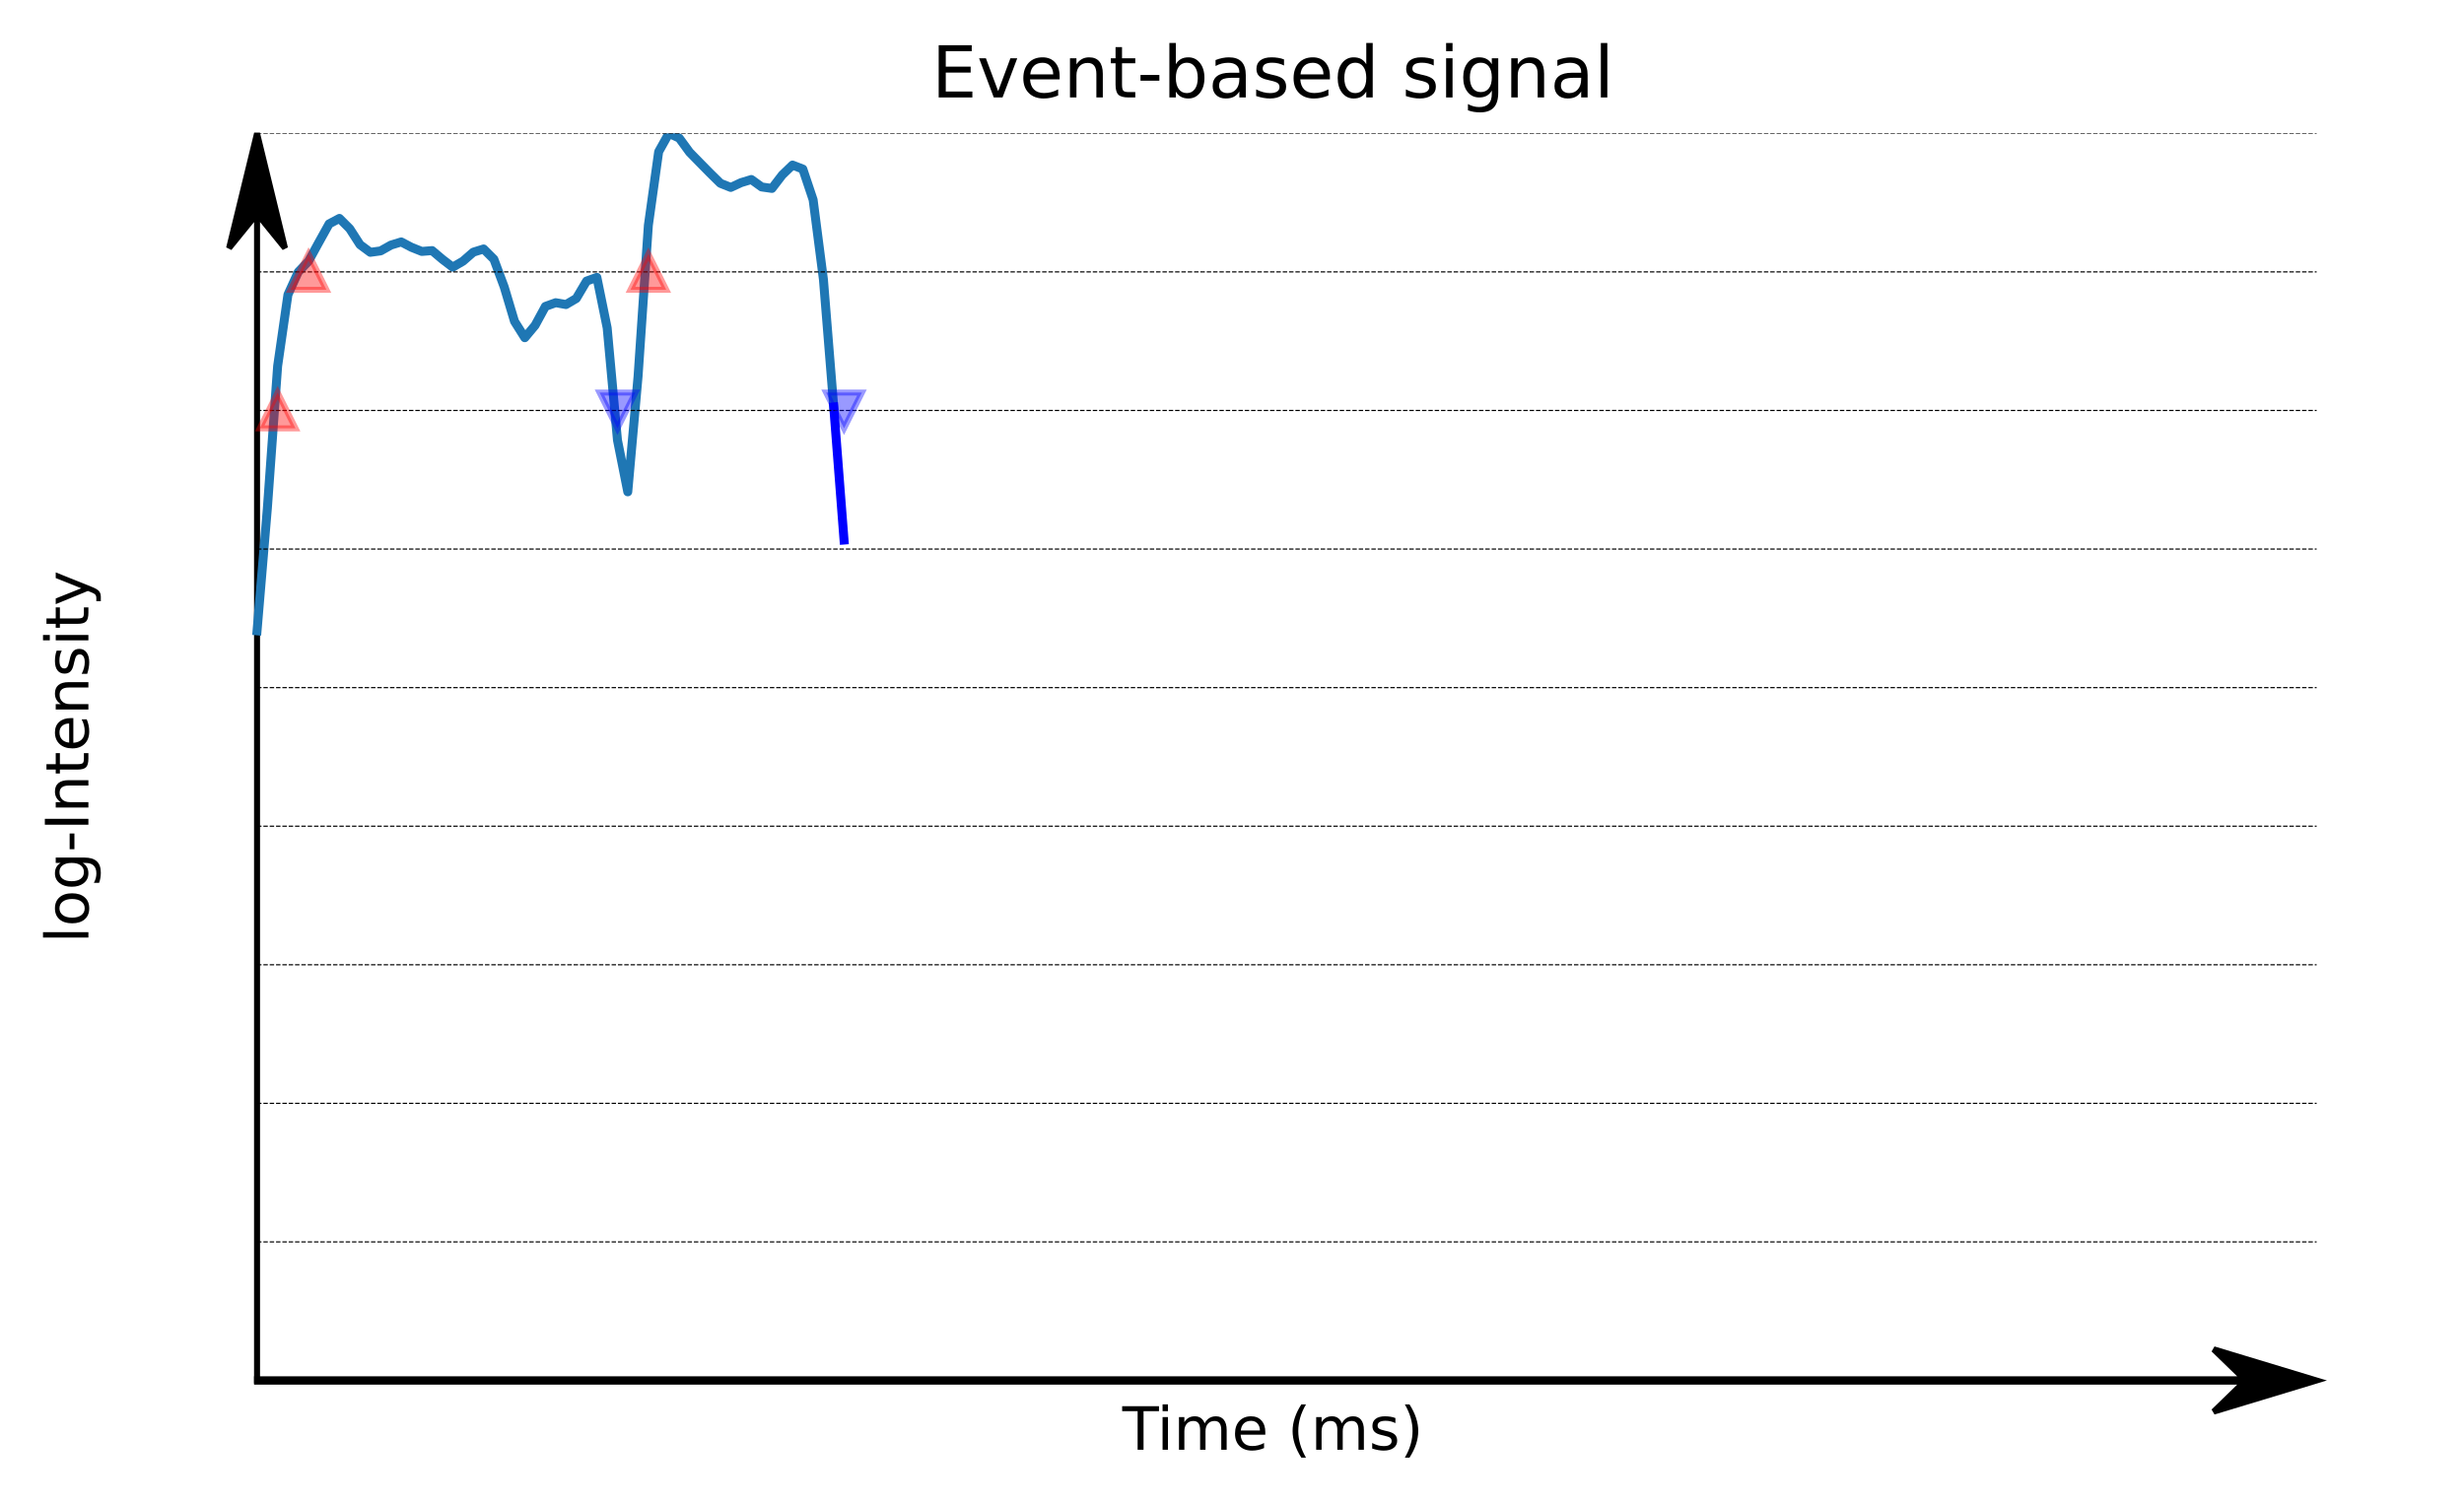
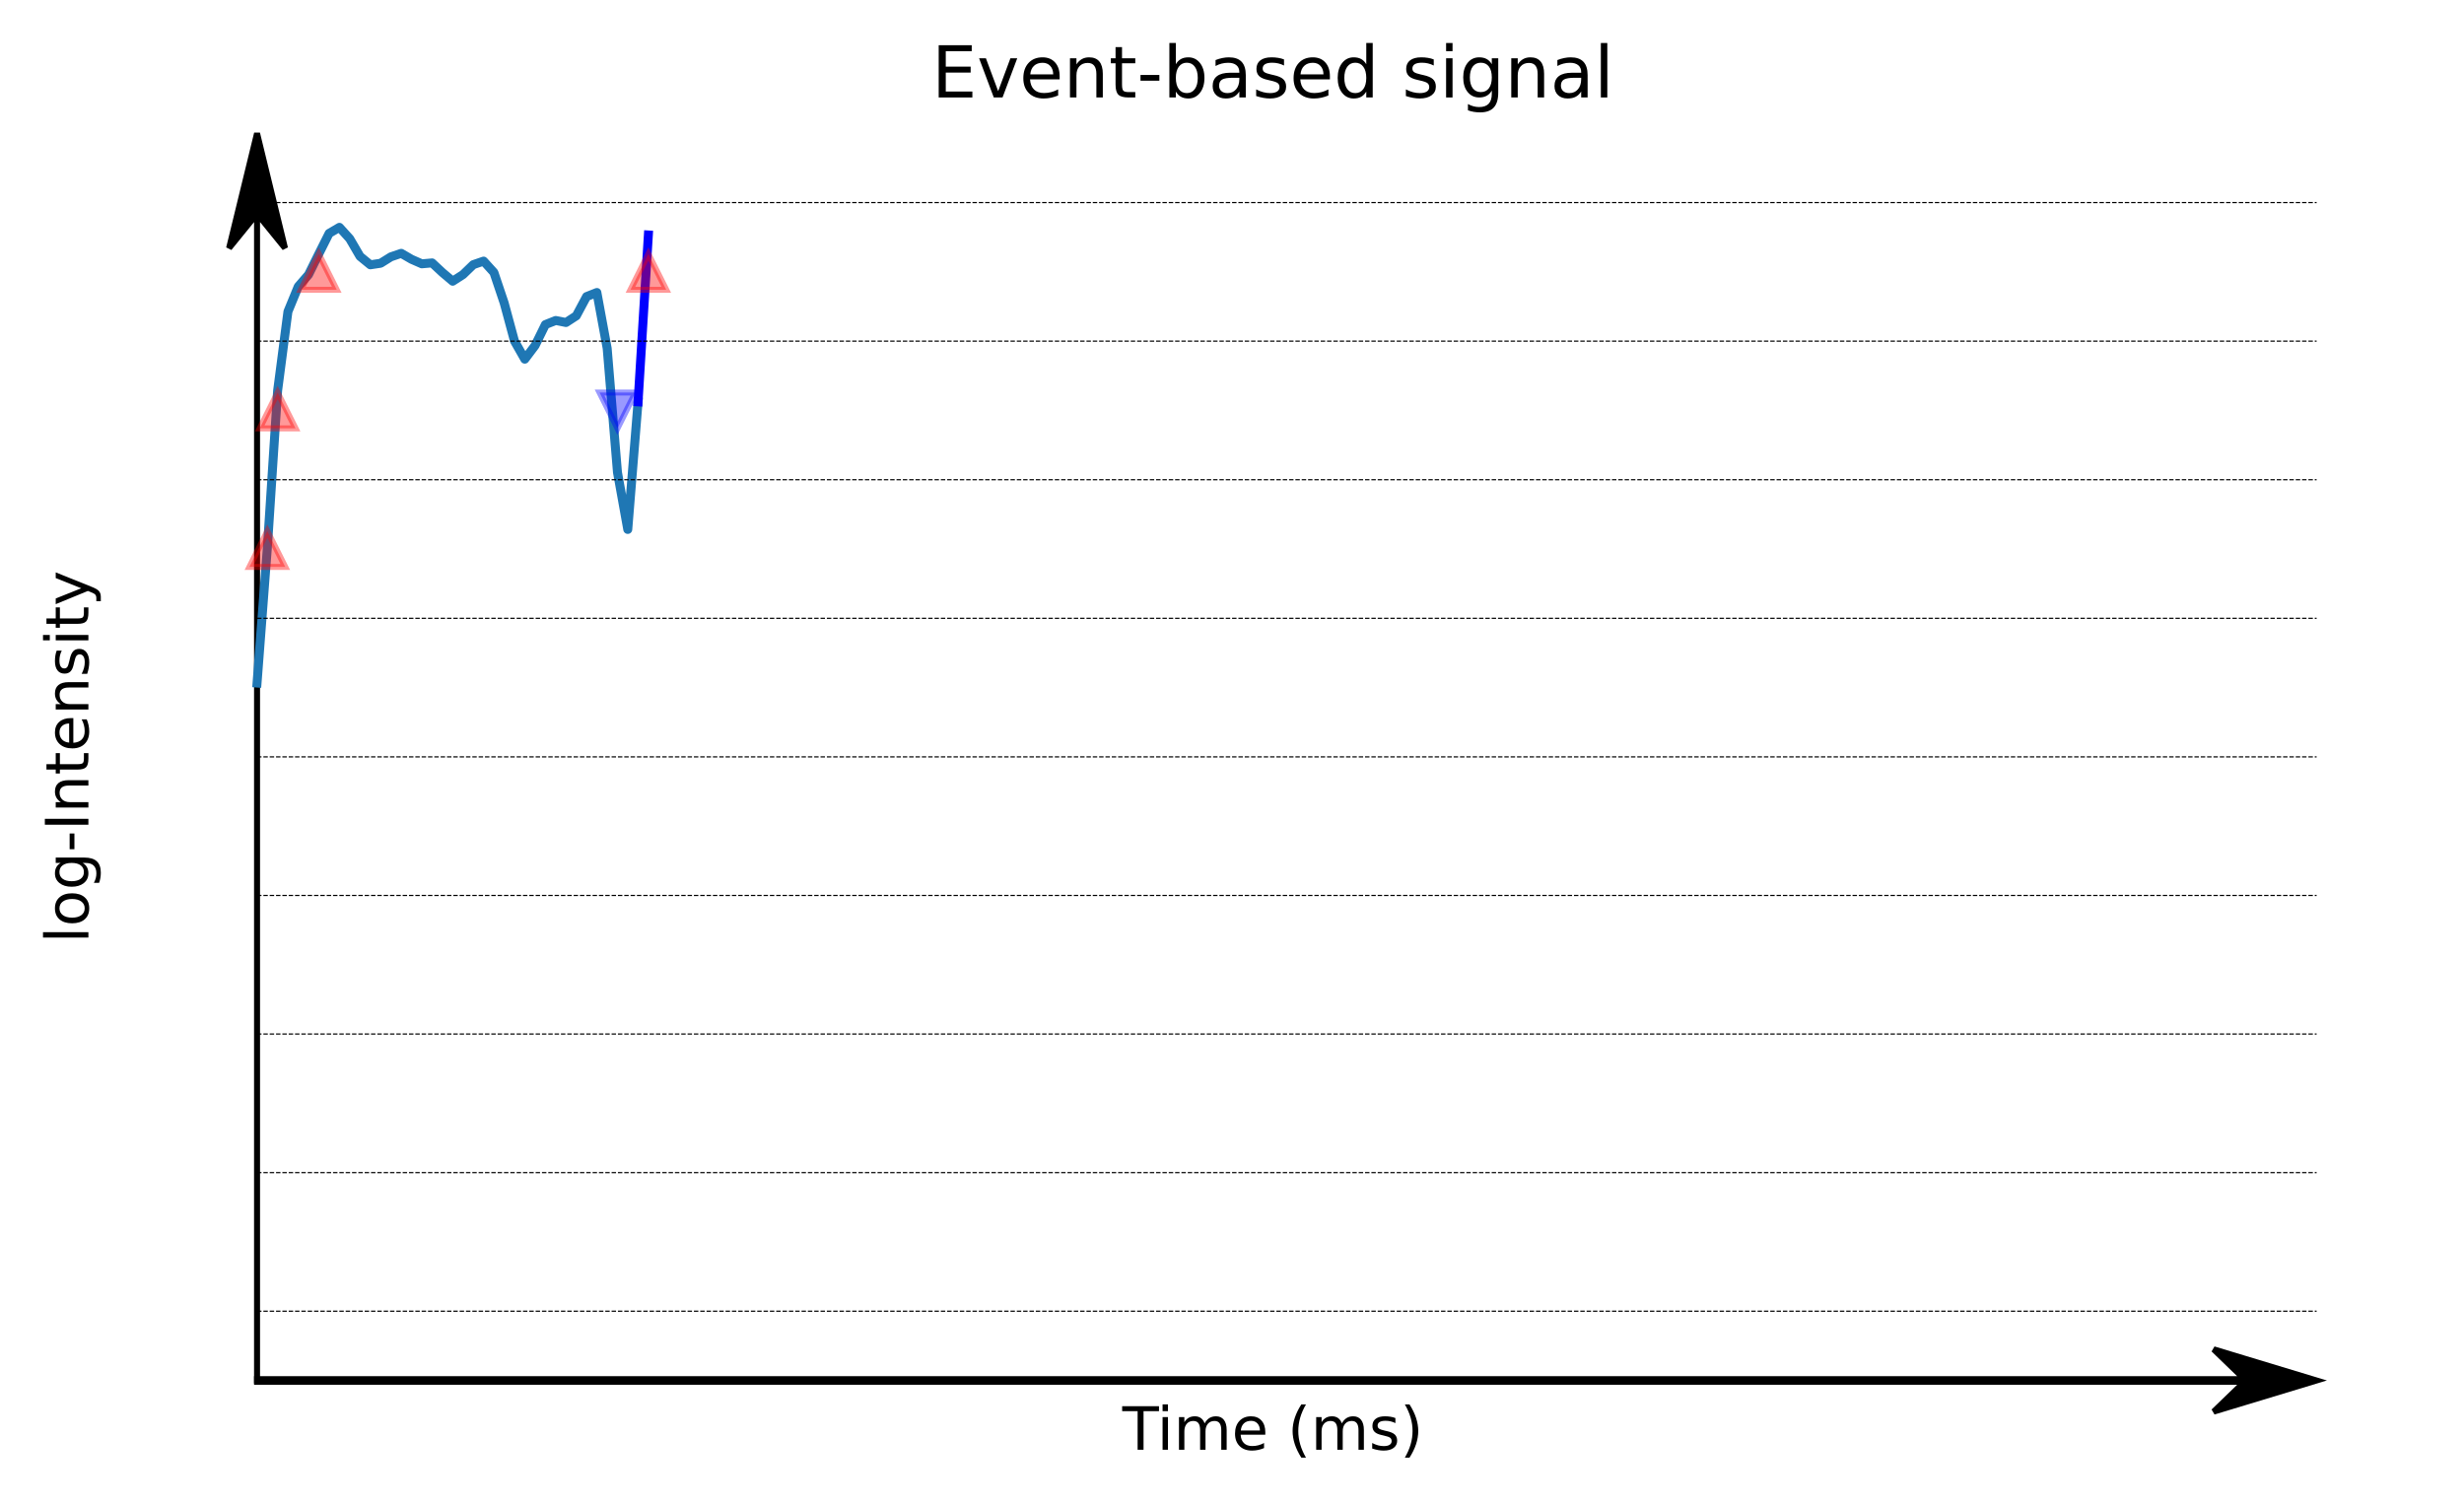
<svg xmlns="http://www.w3.org/2000/svg" xmlns:xlink="http://www.w3.org/1999/xlink" width="412.523pt" height="251.996pt" viewBox="0 0 412.523 251.996" version="1.1">
  <defs>
    <style type="text/css">*{stroke-linejoin: round; stroke-linecap: butt}</style>
  </defs>
  <g id="figure_1">
    <g id="patch_1">
      <path d="M 0 251.996  L 412.523 251.996  L 412.523 0  L 0 0  L 0 251.996  z " style="fill: none" />
    </g>
    <g id="axes_1">
      <g id="patch_2">
        <path d="M 20.878 231.118  L 405.323 231.118  L 405.323 22.318  L 20.878 22.318  L 20.878 231.118  z " style="fill: none" />
      </g>
      <g id="patch_3">
-         <path d="M 387.848 231.118  L 370.608 236.338  L 375.78 231.316  L 43.035 231.316  L 43.035 230.92  L 375.78 230.92  L 370.608 225.898  z " style="stroke: #000000; stroke-linejoin: miter" />
+         <path d="M 387.848 231.118  L 370.608 236.338  L 375.78 231.337  L 43.035 231.337  L 43.035 230.899  L 375.78 230.899  L 370.608 225.898  z " style="stroke: #000000; stroke-linejoin: miter" />
      </g>
      <g id="patch_4">
        <path d="M 43.035 22.318  L 47.717 41.54  L 43.036 35.774  L 43.036 231.118  L 43.034 231.118  L 43.034 35.774  L 38.353 41.54  z " style="stroke: #000000; stroke-linejoin: miter" />
      </g>
      <g id="matplotlib.axis_1">
        <g id="text_1">
          <g transform="translate(187.9013 242.7166) scale(0.1 -0.1)">
            <defs>
              <path id="DejaVuSans-54" d="M -19 4666  L 3928 4666  L 3928 4134  L 2272 4134  L 2272 0  L 1638 0  L 1638 4134  L -19 4134  L -19 4666  z " transform="scale(0.015625)" />
              <path id="DejaVuSans-69" d="M 603 3500  L 1178 3500  L 1178 0  L 603 0  L 603 3500  z M 603 4863  L 1178 4863  L 1178 4134  L 603 4134  L 603 4863  z " transform="scale(0.015625)" />
              <path id="DejaVuSans-6d" d="M 3328 2828  Q 3544 3216 3844 3400  Q 4144 3584 4550 3584  Q 5097 3584 5394 3201  Q 5691 2819 5691 2113  L 5691 0  L 5113 0  L 5113 2094  Q 5113 2597 4934 2840  Q 4756 3084 4391 3084  Q 3944 3084 3684 2787  Q 3425 2491 3425 1978  L 3425 0  L 2847 0  L 2847 2094  Q 2847 2600 2669 2842  Q 2491 3084 2119 3084  Q 1678 3084 1418 2786  Q 1159 2488 1159 1978  L 1159 0  L 581 0  L 581 3500  L 1159 3500  L 1159 2956  Q 1356 3278 1631 3431  Q 1906 3584 2284 3584  Q 2666 3584 2933 3390  Q 3200 3197 3328 2828  z " transform="scale(0.015625)" />
              <path id="DejaVuSans-65" d="M 3597 1894  L 3597 1613  L 953 1613  Q 991 1019 1311 708  Q 1631 397 2203 397  Q 2534 397 2845 478  Q 3156 559 3463 722  L 3463 178  Q 3153 47 2828 -22  Q 2503 -91 2169 -91  Q 1331 -91 842 396  Q 353 884 353 1716  Q 353 2575 817 3079  Q 1281 3584 2069 3584  Q 2775 3584 3186 3129  Q 3597 2675 3597 1894  z M 3022 2063  Q 3016 2534 2758 2815  Q 2500 3097 2075 3097  Q 1594 3097 1305 2825  Q 1016 2553 972 2059  L 3022 2063  z " transform="scale(0.015625)" />
              <path id="DejaVuSans-20" transform="scale(0.015625)" />
              <path id="DejaVuSans-28" d="M 1984 4856  Q 1566 4138 1362 3434  Q 1159 2731 1159 2009  Q 1159 1288 1364 580  Q 1569 -128 1984 -844  L 1484 -844  Q 1016 -109 783 600  Q 550 1309 550 2009  Q 550 2706 781 3412  Q 1013 4119 1484 4856  L 1984 4856  z " transform="scale(0.015625)" />
              <path id="DejaVuSans-73" d="M 2834 3397  L 2834 2853  Q 2591 2978 2328 3040  Q 2066 3103 1784 3103  Q 1356 3103 1142 2972  Q 928 2841 928 2578  Q 928 2378 1081 2264  Q 1234 2150 1697 2047  L 1894 2003  Q 2506 1872 2764 1633  Q 3022 1394 3022 966  Q 3022 478 2636 193  Q 2250 -91 1575 -91  Q 1294 -91 989 -36  Q 684 19 347 128  L 347 722  Q 666 556 975 473  Q 1284 391 1588 391  Q 1994 391 2212 530  Q 2431 669 2431 922  Q 2431 1156 2273 1281  Q 2116 1406 1581 1522  L 1381 1569  Q 847 1681 609 1914  Q 372 2147 372 2553  Q 372 3047 722 3315  Q 1072 3584 1716 3584  Q 2034 3584 2315 3537  Q 2597 3491 2834 3397  z " transform="scale(0.015625)" />
              <path id="DejaVuSans-29" d="M 513 4856  L 1013 4856  Q 1481 4119 1714 3412  Q 1947 2706 1947 2009  Q 1947 1309 1714 600  Q 1481 -109 1013 -844  L 513 -844  Q 928 -128 1133 580  Q 1338 1288 1338 2009  Q 1338 2731 1133 3434  Q 928 4138 513 4856  z " transform="scale(0.015625)" />
            </defs>
            <use xlink:href="#DejaVuSans-54" />
            <use xlink:href="#DejaVuSans-69" x="57.959" />
            <use xlink:href="#DejaVuSans-6d" x="85.742" />
            <use xlink:href="#DejaVuSans-65" x="183.154" />
            <use xlink:href="#DejaVuSans-20" x="244.678" />
            <use xlink:href="#DejaVuSans-28" x="276.465" />
            <use xlink:href="#DejaVuSans-6d" x="315.479" />
            <use xlink:href="#DejaVuSans-73" x="412.891" />
            <use xlink:href="#DejaVuSans-29" x="464.99" />
          </g>
        </g>
      </g>
      <g id="matplotlib.axis_2">
        <g id="text_2">
          <g transform="translate(14.79844 157.9072) rotate(-90) scale(0.1 -0.1)">
            <defs>
              <path id="DejaVuSans-6c" d="M 603 4863  L 1178 4863  L 1178 0  L 603 0  L 603 4863  z " transform="scale(0.015625)" />
              <path id="DejaVuSans-6f" d="M 1959 3097  Q 1497 3097 1228 2736  Q 959 2375 959 1747  Q 959 1119 1226 758  Q 1494 397 1959 397  Q 2419 397 2687 759  Q 2956 1122 2956 1747  Q 2956 2369 2687 2733  Q 2419 3097 1959 3097  z M 1959 3584  Q 2709 3584 3137 3096  Q 3566 2609 3566 1747  Q 3566 888 3137 398  Q 2709 -91 1959 -91  Q 1206 -91 779 398  Q 353 888 353 1747  Q 353 2609 779 3096  Q 1206 3584 1959 3584  z " transform="scale(0.015625)" />
              <path id="DejaVuSans-67" d="M 2906 1791  Q 2906 2416 2648 2759  Q 2391 3103 1925 3103  Q 1463 3103 1205 2759  Q 947 2416 947 1791  Q 947 1169 1205 825  Q 1463 481 1925 481  Q 2391 481 2648 825  Q 2906 1169 2906 1791  z M 3481 434  Q 3481 -459 3084 -895  Q 2688 -1331 1869 -1331  Q 1566 -1331 1297 -1286  Q 1028 -1241 775 -1147  L 775 -588  Q 1028 -725 1275 -790  Q 1522 -856 1778 -856  Q 2344 -856 2625 -561  Q 2906 -266 2906 331  L 2906 616  Q 2728 306 2450 153  Q 2172 0 1784 0  Q 1141 0 747 490  Q 353 981 353 1791  Q 353 2603 747 3093  Q 1141 3584 1784 3584  Q 2172 3584 2450 3431  Q 2728 3278 2906 2969  L 2906 3500  L 3481 3500  L 3481 434  z " transform="scale(0.015625)" />
              <path id="DejaVuSans-2d" d="M 313 2009  L 1997 2009  L 1997 1497  L 313 1497  L 313 2009  z " transform="scale(0.015625)" />
              <path id="DejaVuSans-49" d="M 628 4666  L 1259 4666  L 1259 0  L 628 0  L 628 4666  z " transform="scale(0.015625)" />
              <path id="DejaVuSans-6e" d="M 3513 2113  L 3513 0  L 2938 0  L 2938 2094  Q 2938 2591 2744 2837  Q 2550 3084 2163 3084  Q 1697 3084 1428 2787  Q 1159 2491 1159 1978  L 1159 0  L 581 0  L 581 3500  L 1159 3500  L 1159 2956  Q 1366 3272 1645 3428  Q 1925 3584 2291 3584  Q 2894 3584 3203 3211  Q 3513 2838 3513 2113  z " transform="scale(0.015625)" />
              <path id="DejaVuSans-74" d="M 1172 4494  L 1172 3500  L 2356 3500  L 2356 3053  L 1172 3053  L 1172 1153  Q 1172 725 1289 603  Q 1406 481 1766 481  L 2356 481  L 2356 0  L 1766 0  Q 1100 0 847 248  Q 594 497 594 1153  L 594 3053  L 172 3053  L 172 3500  L 594 3500  L 594 4494  L 1172 4494  z " transform="scale(0.015625)" />
              <path id="DejaVuSans-79" d="M 2059 -325  Q 1816 -950 1584 -1140  Q 1353 -1331 966 -1331  L 506 -1331  L 506 -850  L 844 -850  Q 1081 -850 1212 -737  Q 1344 -625 1503 -206  L 1606 56  L 191 3500  L 800 3500  L 1894 763  L 2988 3500  L 3597 3500  L 2059 -325  z " transform="scale(0.015625)" />
            </defs>
            <use xlink:href="#DejaVuSans-6c" />
            <use xlink:href="#DejaVuSans-6f" x="27.783" />
            <use xlink:href="#DejaVuSans-67" x="88.965" />
            <use xlink:href="#DejaVuSans-2d" x="152.441" />
            <use xlink:href="#DejaVuSans-49" x="188.525" />
            <use xlink:href="#DejaVuSans-6e" x="218.018" />
            <use xlink:href="#DejaVuSans-74" x="281.396" />
            <use xlink:href="#DejaVuSans-65" x="320.605" />
            <use xlink:href="#DejaVuSans-6e" x="382.129" />
            <use xlink:href="#DejaVuSans-73" x="445.508" />
            <use xlink:href="#DejaVuSans-69" x="497.607" />
            <use xlink:href="#DejaVuSans-74" x="525.391" />
            <use xlink:href="#DejaVuSans-79" x="564.6" />
          </g>
        </g>
      </g>
      <g id="line2d_1">
-         <path d="M 43.035 105.613  L 44.759 85.14  L 46.483 61.282  L 48.207 49.332  L 49.931 45.539  L 51.655 43.733  L 53.379 40.579  L 55.103 37.479  L 56.827 36.565  L 58.551 38.288  L 60.275 40.963  L 62 42.242  L 63.724 42.006  L 65.448 41.034  L 67.172 40.503  L 68.896 41.407  L 70.62 42.094  L 72.344 41.955  L 74.068 43.41  L 75.792 44.728  L 77.516 43.722  L 79.24 42.218  L 80.964 41.682  L 82.688 43.402  L 84.412 48.031  L 86.136 53.798  L 87.861 56.539  L 89.585 54.473  L 91.309 51.301  L 93.033 50.677  L 94.757 50.986  L 96.481 49.972  L 98.205 47.057  L 99.929 46.438  L 101.653 54.898  L 103.377 73.683  L 105.101 82.339  L 106.825 63.013  L 108.549 37.721  L 110.273 25.401  L 111.997 22.318  L 113.722 23.123  L 115.446 25.483  L 117.17 27.246  L 118.894 28.999  L 120.618 30.692  L 122.342 31.377  L 124.066 30.579  L 125.79 30.053  L 127.514 31.3  L 129.238 31.545  L 130.962 29.295  L 132.686 27.635  L 134.41 28.307  L 136.134 33.454  L 137.858 46.788  L 139.583 68.134  " clip-path="url(#pff4b2b4837)" style="fill: none; stroke: #1f77b4; stroke-width: 1.5; stroke-linecap: square" />
+         <path d="M 43.035 114.354  L 44.759 91.733  L 46.483 65.371  L 48.207 52.168  L 49.931 47.976  L 51.655 45.981  L 53.379 42.495  L 55.103 39.07  L 56.827 38.06  L 58.551 39.964  L 60.275 42.92  L 62 44.333  L 63.724 44.072  L 65.448 42.998  L 67.172 42.411  L 68.896 43.41  L 70.62 44.169  L 72.344 44.016  L 74.068 45.624  L 75.792 47.08  L 77.516 45.969  L 79.24 44.307  L 80.964 43.714  L 82.688 45.615  L 84.412 50.729  L 86.136 57.102  L 87.861 60.131  L 89.585 57.847  L 91.309 54.342  L 93.033 53.653  L 94.757 53.995  L 96.481 52.875  L 98.205 49.653  L 99.929 48.97  L 101.653 58.318  L 103.377 79.074  L 105.101 88.638  L 106.825 67.284  " clip-path="url(#p38ab6ff01d)" style="fill: none; stroke: #1f77b4; stroke-width: 1.5; stroke-linecap: square" />
      </g>
      <g id="line2d_2">
-         <path d="M 139.583 68.134  L 141.307 90.415  " clip-path="url(#pff4b2b4837)" style="fill: none; stroke: #0000ff; stroke-width: 1.5; stroke-linecap: square" />
+         <path d="M 106.825 67.284  L 108.549 39.338  " clip-path="url(#p38ab6ff01d)" style="fill: none; stroke: #0000ff; stroke-width: 1.5; stroke-linecap: square" />
      </g>
      <g id="line2d_3">
-         <path d="M 43.035 231.118  L 387.848 231.118  " clip-path="url(#pff4b2b4837)" style="fill: none; stroke-dasharray: 0.74,0.32; stroke-dashoffset: 0; stroke: #000000; stroke-width: 0.2" />
+         <path d="M 43.035 219.518  L 387.848 219.518  " clip-path="url(#p38ab6ff01d)" style="fill: none; stroke-dasharray: 0.74,0.32; stroke-dashoffset: 0; stroke: #000000; stroke-width: 0.2" />
      </g>
      <g id="line2d_4">
-         <path d="M 43.035 207.918  L 387.848 207.918  " clip-path="url(#pff4b2b4837)" style="fill: none; stroke-dasharray: 0.74,0.32; stroke-dashoffset: 0; stroke: #000000; stroke-width: 0.2" />
+         <path d="M 43.035 196.318  L 387.848 196.318  " clip-path="url(#p38ab6ff01d)" style="fill: none; stroke-dasharray: 0.74,0.32; stroke-dashoffset: 0; stroke: #000000; stroke-width: 0.2" />
      </g>
      <g id="line2d_5">
-         <path d="M 43.035 184.718  L 387.848 184.718  " clip-path="url(#pff4b2b4837)" style="fill: none; stroke-dasharray: 0.74,0.32; stroke-dashoffset: 0; stroke: #000000; stroke-width: 0.2" />
+         <path d="M 43.035 173.118  L 387.848 173.118  " clip-path="url(#p38ab6ff01d)" style="fill: none; stroke-dasharray: 0.74,0.32; stroke-dashoffset: 0; stroke: #000000; stroke-width: 0.2" />
      </g>
      <g id="line2d_6">
-         <path d="M 43.035 161.518  L 387.848 161.518  " clip-path="url(#pff4b2b4837)" style="fill: none; stroke-dasharray: 0.74,0.32; stroke-dashoffset: 0; stroke: #000000; stroke-width: 0.2" />
+         <path d="M 43.035 149.918  L 387.848 149.918  " clip-path="url(#p38ab6ff01d)" style="fill: none; stroke-dasharray: 0.74,0.32; stroke-dashoffset: 0; stroke: #000000; stroke-width: 0.2" />
      </g>
      <g id="line2d_7">
-         <path d="M 43.035 138.318  L 387.848 138.318  " clip-path="url(#pff4b2b4837)" style="fill: none; stroke-dasharray: 0.74,0.32; stroke-dashoffset: 0; stroke: #000000; stroke-width: 0.2" />
+         <path d="M 43.035 126.718  L 387.848 126.718  " clip-path="url(#p38ab6ff01d)" style="fill: none; stroke-dasharray: 0.74,0.32; stroke-dashoffset: 0; stroke: #000000; stroke-width: 0.2" />
      </g>
      <g id="line2d_8">
-         <path d="M 43.035 115.118  L 387.848 115.118  " clip-path="url(#pff4b2b4837)" style="fill: none; stroke-dasharray: 0.74,0.32; stroke-dashoffset: 0; stroke: #000000; stroke-width: 0.2" />
+         <path d="M 43.035 103.518  L 387.848 103.518  " clip-path="url(#p38ab6ff01d)" style="fill: none; stroke-dasharray: 0.74,0.32; stroke-dashoffset: 0; stroke: #000000; stroke-width: 0.2" />
      </g>
      <g id="line2d_9">
-         <path d="M 43.035 91.918  L 387.848 91.918  " clip-path="url(#pff4b2b4837)" style="fill: none; stroke-dasharray: 0.74,0.32; stroke-dashoffset: 0; stroke: #000000; stroke-width: 0.2" />
+         <path d="M 43.035 80.318  L 387.848 80.318  " clip-path="url(#p38ab6ff01d)" style="fill: none; stroke-dasharray: 0.74,0.32; stroke-dashoffset: 0; stroke: #000000; stroke-width: 0.2" />
      </g>
      <g id="line2d_10">
-         <path d="M 43.035 68.718  L 387.848 68.718  " clip-path="url(#pff4b2b4837)" style="fill: none; stroke-dasharray: 0.74,0.32; stroke-dashoffset: 0; stroke: #000000; stroke-width: 0.2" />
+         <path d="M 43.035 57.118  L 387.848 57.118  " clip-path="url(#p38ab6ff01d)" style="fill: none; stroke-dasharray: 0.74,0.32; stroke-dashoffset: 0; stroke: #000000; stroke-width: 0.2" />
      </g>
      <g id="line2d_11">
-         <path d="M 43.035 45.518  L 387.848 45.518  " clip-path="url(#pff4b2b4837)" style="fill: none; stroke-dasharray: 0.74,0.32; stroke-dashoffset: 0; stroke: #000000; stroke-width: 0.2" />
+         <path d="M 43.035 33.918  L 387.848 33.918  " clip-path="url(#p38ab6ff01d)" style="fill: none; stroke-dasharray: 0.74,0.32; stroke-dashoffset: 0; stroke: #000000; stroke-width: 0.2" />
      </g>
      <g id="line2d_12">
-         <path d="M 43.035 22.318  L 387.848 22.318  " clip-path="url(#pff4b2b4837)" style="fill: none; stroke-dasharray: 0.74,0.32; stroke-dashoffset: 0; stroke: #000000; stroke-width: 0.2" />
+         <defs>
+           <path id="m749e9a897b" d="M 0 -3  L -3 3  L 3 3  z " style="stroke: #ff0000; stroke-opacity: 0.4; stroke-linejoin: miter" />
+         </defs>
+         <g clip-path="url(#p38ab6ff01d)">
+           <use xlink:href="#m749e9a897b" x="44.759" y="91.918" style="fill: #ff0000; fill-opacity: 0.4; stroke: #ff0000; stroke-opacity: 0.4; stroke-linejoin: miter" />
+         </g>
      </g>
      <g id="line2d_13">
-         <defs>
-           <path id="m49192ba5a8" d="M 0 -3  L -3 3  L 3 3  z " style="stroke: #ff0000; stroke-opacity: 0.4; stroke-linejoin: miter" />
-         </defs>
-         <g clip-path="url(#pff4b2b4837)">
-           <use xlink:href="#m49192ba5a8" x="46.483" y="68.718" style="fill: #ff0000; fill-opacity: 0.4; stroke: #ff0000; stroke-opacity: 0.4; stroke-linejoin: miter" />
+         <g clip-path="url(#p38ab6ff01d)">
+           <use xlink:href="#m749e9a897b" x="46.483" y="68.718" style="fill: #ff0000; fill-opacity: 0.4; stroke: #ff0000; stroke-opacity: 0.4; stroke-linejoin: miter" />
        </g>
      </g>
      <g id="line2d_14">
-         <g clip-path="url(#pff4b2b4837)">
-           <use xlink:href="#m49192ba5a8" x="51.655" y="45.518" style="fill: #ff0000; fill-opacity: 0.4; stroke: #ff0000; stroke-opacity: 0.4; stroke-linejoin: miter" />
+         <g clip-path="url(#p38ab6ff01d)">
+           <use xlink:href="#m749e9a897b" x="53.379" y="45.518" style="fill: #ff0000; fill-opacity: 0.4; stroke: #ff0000; stroke-opacity: 0.4; stroke-linejoin: miter" />
        </g>
      </g>
      <g id="line2d_15">
        <defs>
-           <path id="mf3a0c62b61" d="M -0 3  L 3 -3  L -3 -3  z " style="stroke: #0000ff; stroke-opacity: 0.4; stroke-linejoin: miter" />
+           <path id="mf3c82c5c44" d="M -0 3  L 3 -3  L -3 -3  z " style="stroke: #0000ff; stroke-opacity: 0.4; stroke-linejoin: miter" />
        </defs>
-         <g clip-path="url(#pff4b2b4837)">
-           <use xlink:href="#mf3a0c62b61" x="103.377" y="68.718" style="fill: #0000ff; fill-opacity: 0.4; stroke: #0000ff; stroke-opacity: 0.4; stroke-linejoin: miter" />
+         <g clip-path="url(#p38ab6ff01d)">
+           <use xlink:href="#mf3c82c5c44" x="103.377" y="68.718" style="fill: #0000ff; fill-opacity: 0.4; stroke: #0000ff; stroke-opacity: 0.4; stroke-linejoin: miter" />
        </g>
      </g>
      <g id="line2d_16">
-         <g clip-path="url(#pff4b2b4837)">
-           <use xlink:href="#m49192ba5a8" x="108.549" y="45.518" style="fill: #ff0000; fill-opacity: 0.4; stroke: #ff0000; stroke-opacity: 0.4; stroke-linejoin: miter" />
-         </g>
-       </g>
-       <g id="line2d_17">
-         <g clip-path="url(#pff4b2b4837)">
-           <use xlink:href="#mf3a0c62b61" x="141.307" y="68.718" style="fill: #0000ff; fill-opacity: 0.4; stroke: #0000ff; stroke-opacity: 0.4; stroke-linejoin: miter" />
+         <g clip-path="url(#p38ab6ff01d)">
+           <use xlink:href="#m749e9a897b" x="108.549" y="45.518" style="fill: #ff0000; fill-opacity: 0.4; stroke: #ff0000; stroke-opacity: 0.4; stroke-linejoin: miter" />
        </g>
      </g>
      <g id="text_3">
        <g transform="translate(155.9796 16.31812) scale(0.12 -0.12)">
          <defs>
            <path id="DejaVuSans-45" d="M 628 4666  L 3578 4666  L 3578 4134  L 1259 4134  L 1259 2753  L 3481 2753  L 3481 2222  L 1259 2222  L 1259 531  L 3634 531  L 3634 0  L 628 0  L 628 4666  z " transform="scale(0.015625)" />
            <path id="DejaVuSans-76" d="M 191 3500  L 800 3500  L 1894 563  L 2988 3500  L 3597 3500  L 2284 0  L 1503 0  L 191 3500  z " transform="scale(0.015625)" />
            <path id="DejaVuSans-62" d="M 3116 1747  Q 3116 2381 2855 2742  Q 2594 3103 2138 3103  Q 1681 3103 1420 2742  Q 1159 2381 1159 1747  Q 1159 1113 1420 752  Q 1681 391 2138 391  Q 2594 391 2855 752  Q 3116 1113 3116 1747  z M 1159 2969  Q 1341 3281 1617 3432  Q 1894 3584 2278 3584  Q 2916 3584 3314 3078  Q 3713 2572 3713 1747  Q 3713 922 3314 415  Q 2916 -91 2278 -91  Q 1894 -91 1617 61  Q 1341 213 1159 525  L 1159 0  L 581 0  L 581 4863  L 1159 4863  L 1159 2969  z " transform="scale(0.015625)" />
            <path id="DejaVuSans-61" d="M 2194 1759  Q 1497 1759 1228 1600  Q 959 1441 959 1056  Q 959 750 1161 570  Q 1363 391 1709 391  Q 2188 391 2477 730  Q 2766 1069 2766 1631  L 2766 1759  L 2194 1759  z M 3341 1997  L 3341 0  L 2766 0  L 2766 531  Q 2569 213 2275 61  Q 1981 -91 1556 -91  Q 1019 -91 701 211  Q 384 513 384 1019  Q 384 1609 779 1909  Q 1175 2209 1959 2209  L 2766 2209  L 2766 2266  Q 2766 2663 2505 2880  Q 2244 3097 1772 3097  Q 1472 3097 1187 3025  Q 903 2953 641 2809  L 641 3341  Q 956 3463 1253 3523  Q 1550 3584 1831 3584  Q 2591 3584 2966 3190  Q 3341 2797 3341 1997  z " transform="scale(0.015625)" />
            <path id="DejaVuSans-64" d="M 2906 2969  L 2906 4863  L 3481 4863  L 3481 0  L 2906 0  L 2906 525  Q 2725 213 2448 61  Q 2172 -91 1784 -91  Q 1150 -91 751 415  Q 353 922 353 1747  Q 353 2572 751 3078  Q 1150 3584 1784 3584  Q 2172 3584 2448 3432  Q 2725 3281 2906 2969  z M 947 1747  Q 947 1113 1208 752  Q 1469 391 1925 391  Q 2381 391 2643 752  Q 2906 1113 2906 1747  Q 2906 2381 2643 2742  Q 2381 3103 1925 3103  Q 1469 3103 1208 2742  Q 947 2381 947 1747  z " transform="scale(0.015625)" />
          </defs>
          <use xlink:href="#DejaVuSans-45" />
          <use xlink:href="#DejaVuSans-76" x="63.184" />
          <use xlink:href="#DejaVuSans-65" x="122.363" />
          <use xlink:href="#DejaVuSans-6e" x="183.887" />
          <use xlink:href="#DejaVuSans-74" x="247.266" />
          <use xlink:href="#DejaVuSans-2d" x="286.475" />
          <use xlink:href="#DejaVuSans-62" x="322.559" />
          <use xlink:href="#DejaVuSans-61" x="386.035" />
          <use xlink:href="#DejaVuSans-73" x="447.314" />
          <use xlink:href="#DejaVuSans-65" x="499.414" />
          <use xlink:href="#DejaVuSans-64" x="560.938" />
          <use xlink:href="#DejaVuSans-20" x="624.414" />
          <use xlink:href="#DejaVuSans-73" x="656.201" />
          <use xlink:href="#DejaVuSans-69" x="708.301" />
          <use xlink:href="#DejaVuSans-67" x="736.084" />
          <use xlink:href="#DejaVuSans-6e" x="799.561" />
          <use xlink:href="#DejaVuSans-61" x="862.939" />
          <use xlink:href="#DejaVuSans-6c" x="924.219" />
        </g>
      </g>
    </g>
  </g>
  <defs>
-     <clipPath id="pff4b2b4837">
+     <clipPath id="p38ab6ff01d">
      <rect x="20.878" y="22.318" width="384.445" height="208.8" />
    </clipPath>
  </defs>
</svg>
